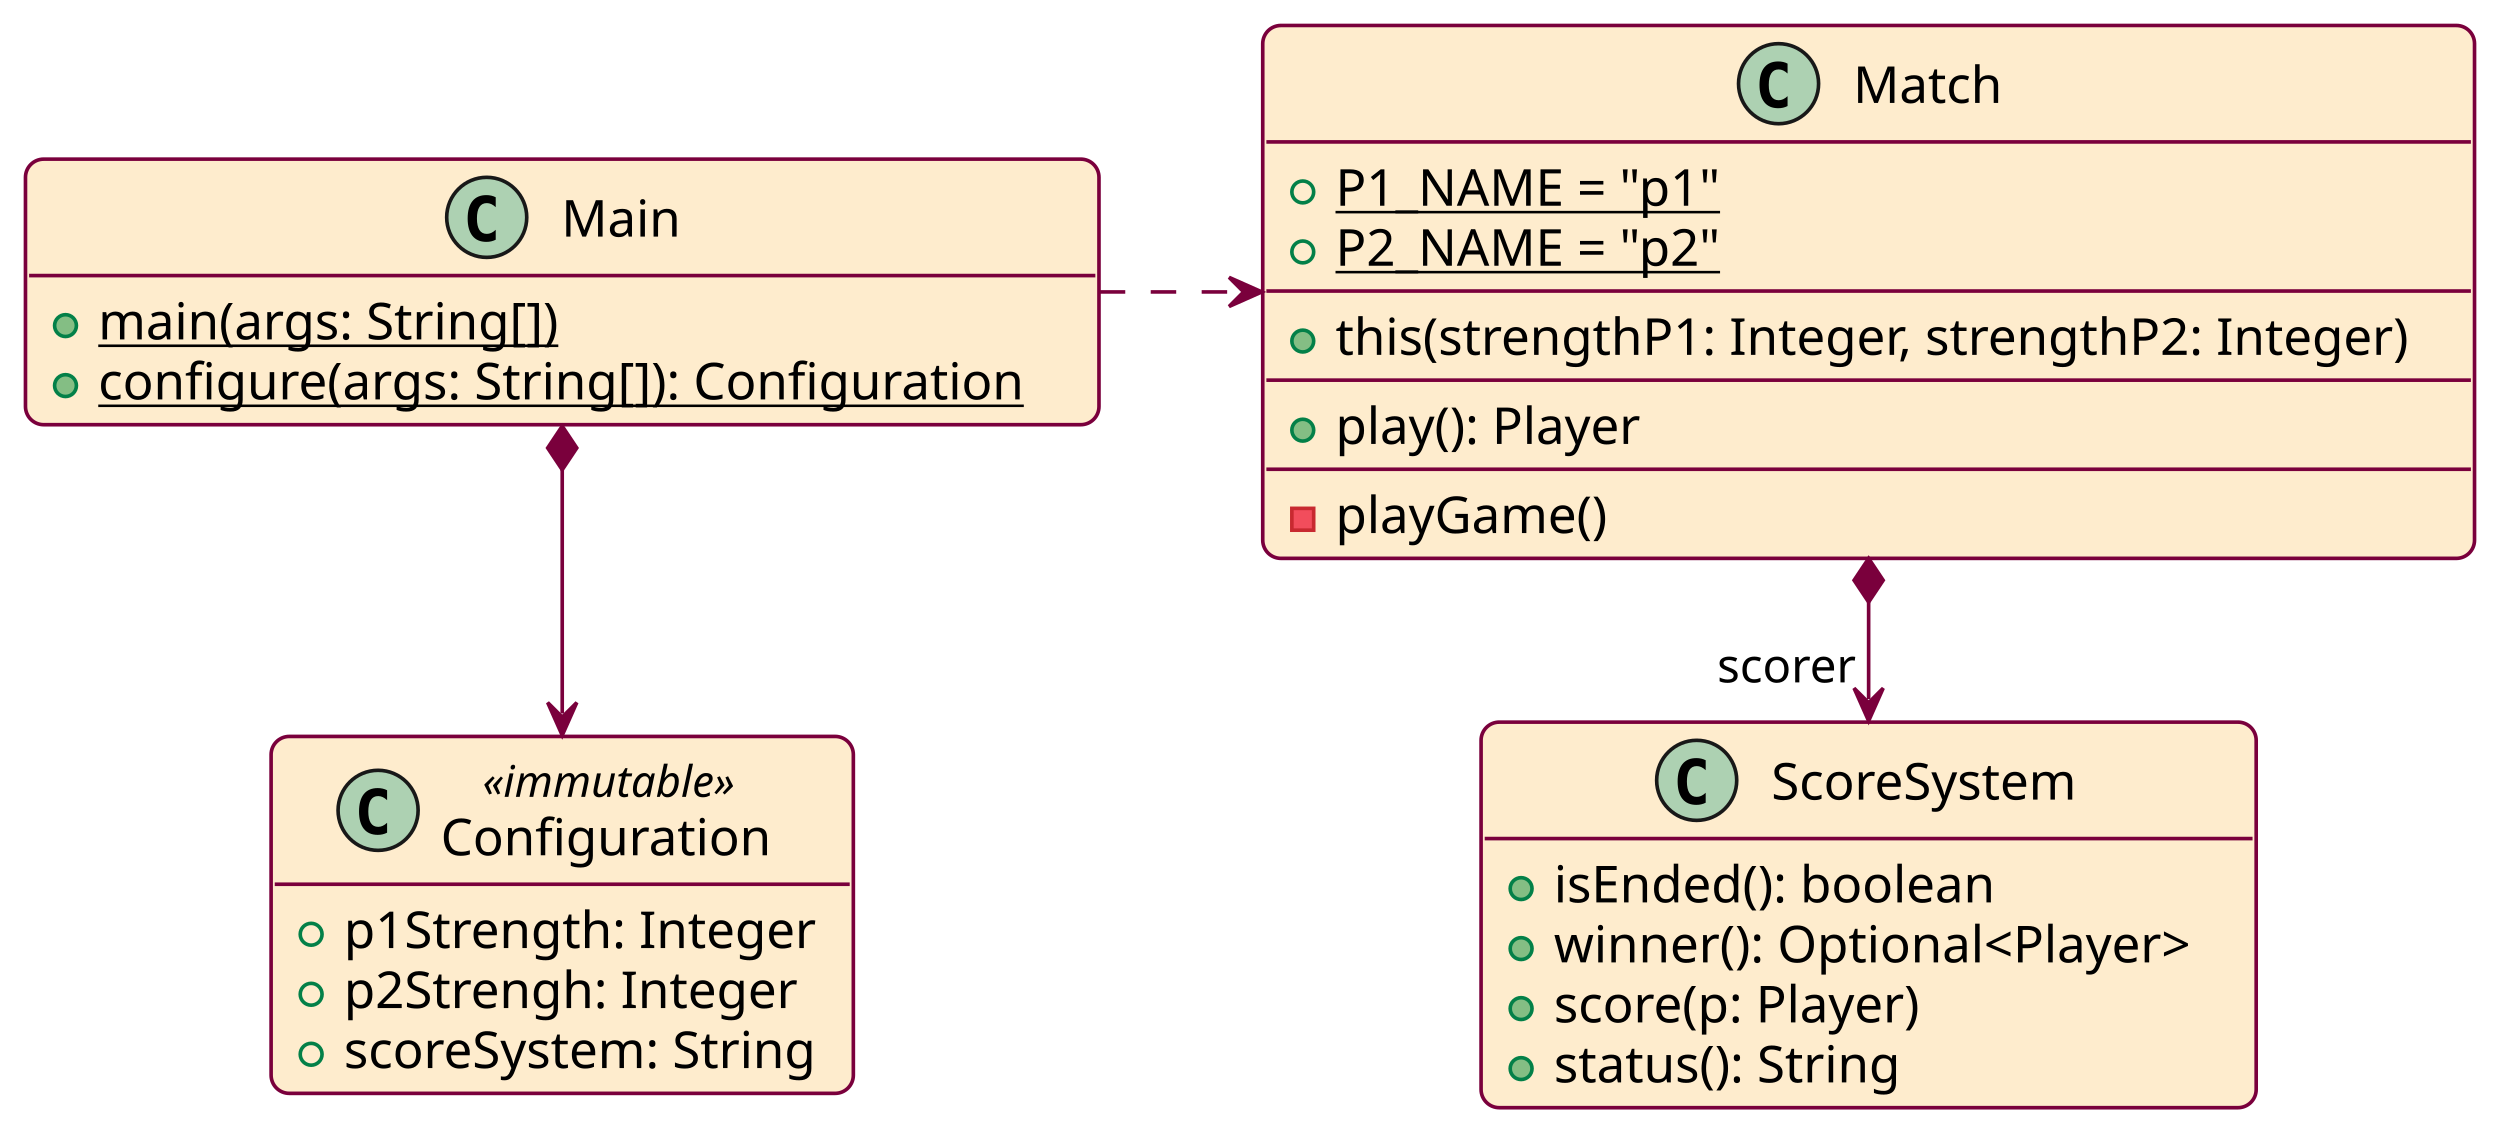
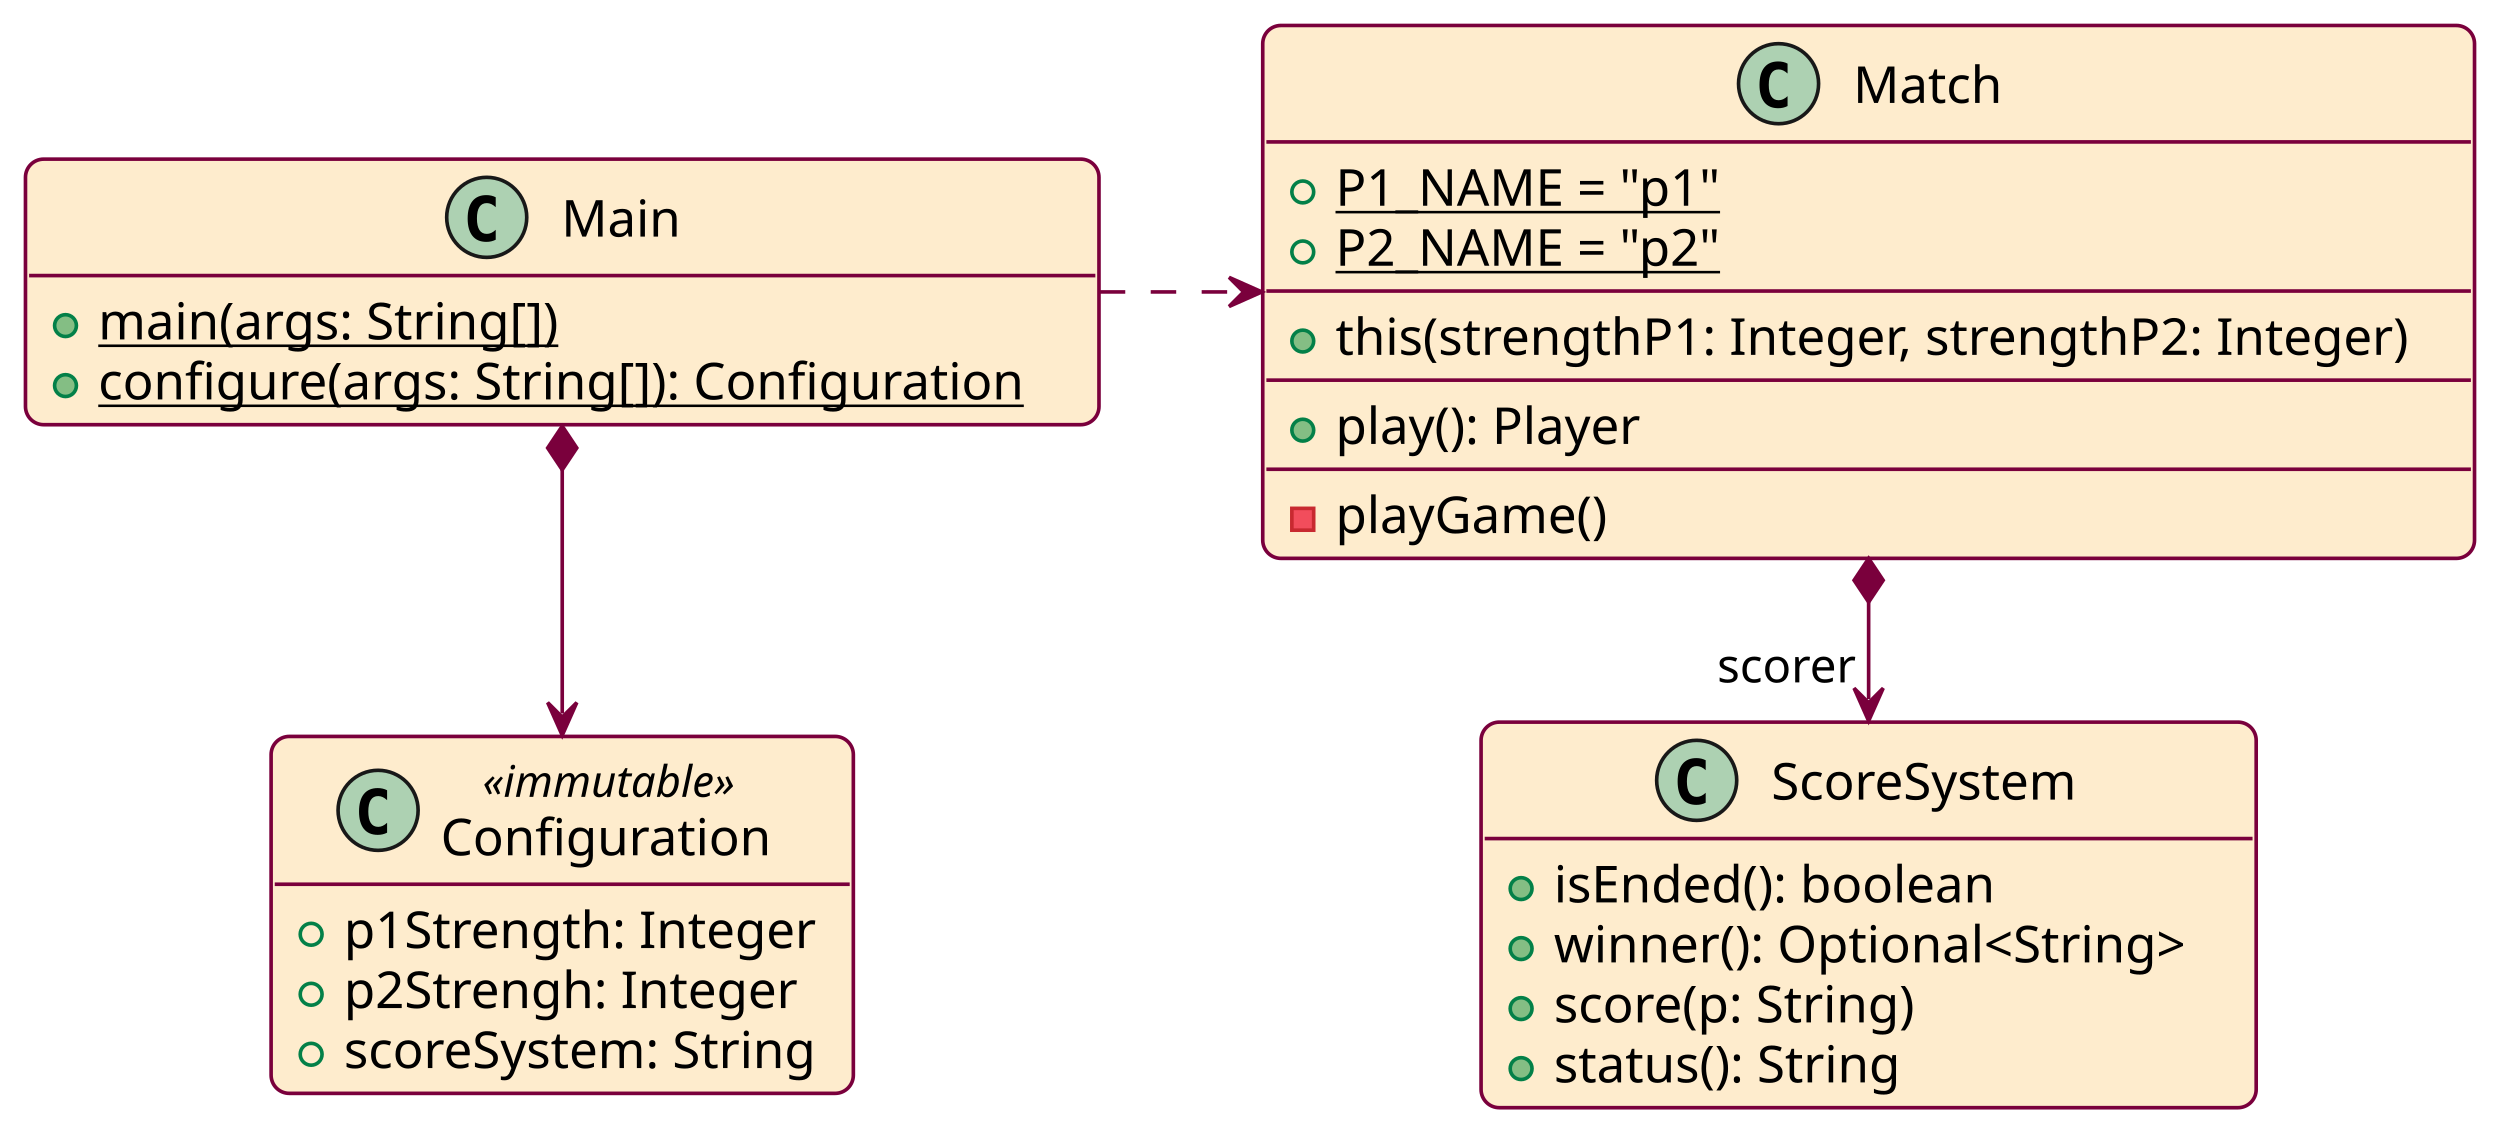
<svg xmlns="http://www.w3.org/2000/svg" contentStyleType="text/css" height="311px" preserveAspectRatio="none" style="width:687px;height:311px;background:#FFFFFF;" version="1.1" viewBox="0 0 687 311" width="687px" zoomAndPan="magnify">
  <defs />
  <g>
    <g id="elem_Main">
      <rect codeLine="2" fill="#FEECCD" height="72.977" id="Main" rx="5" ry="5" style="stroke:#7A003C;stroke-width:1.0;" width="295" x="7" y="43.73" />
      <ellipse cx="133.75" cy="59.73" fill="#ADD1B2" rx="11" ry="11" style="stroke:#181818;stroke-width:1.0;" />
      <path d="M136.223,65.873 Q135.642,66.172 135.003,66.321 Q134.364,66.471 133.658,66.471 Q131.151,66.471 129.832,64.819 Q128.512,63.167 128.512,60.046 Q128.512,56.916 129.832,55.265 Q131.151,53.613 133.658,53.613 Q134.364,53.613 135.011,53.762 Q135.659,53.912 136.223,54.211 L136.223,56.933 Q135.592,56.352 134.999,56.082 Q134.405,55.812 133.774,55.812 Q132.43,55.812 131.745,56.879 Q131.06,57.946 131.06,60.046 Q131.06,62.138 131.745,63.204 Q132.43,64.271 133.774,64.271 Q134.405,64.271 134.999,64.001 Q135.592,63.731 136.223,63.15 Z " fill="#000000" />
      <text fill="#000000" font-family="sans-serif" font-size="14" lengthAdjust="spacing" textLength="33" x="154.25" y="65.021">Main</text>
      <line style="stroke:#7A003C;stroke-width:1.0;" x1="8" x2="301" y1="75.73" y2="75.73" />
      <ellipse cx="18" cy="89.474" fill="#84BE84" rx="3" ry="3" style="stroke:#038048;stroke-width:1.0;" />
      <text fill="#000000" font-family="sans-serif" font-size="14" lengthAdjust="spacing" text-decoration="underline" textLength="133" x="27" y="93.265">main(args: String[])</text>
      <ellipse cx="18" cy="105.962" fill="#84BE84" rx="3" ry="3" style="stroke:#038048;stroke-width:1.0;" />
      <text fill="#000000" font-family="sans-serif" font-size="14" lengthAdjust="spacing" text-decoration="underline" textLength="269" x="27" y="109.753">configure(args: String[]): Configuration</text>
    </g>
    <g id="elem_Configuration">
      <rect codeLine="7" fill="#FEECCD" height="98.086" id="Configuration" rx="5" ry="5" style="stroke:#7A003C;stroke-width:1.0;" width="160" x="74.5" y="202.37" />
      <ellipse cx="103.9" cy="222.68" fill="#ADD1B2" rx="11" ry="11" style="stroke:#181818;stroke-width:1.0;" />
      <path d="M106.373,228.824 Q105.792,229.122 105.153,229.272 Q104.514,229.421 103.808,229.421 Q101.301,229.421 99.981,227.769 Q98.662,226.118 98.662,222.996 Q98.662,219.867 99.981,218.215 Q101.301,216.563 103.808,216.563 Q104.514,216.563 105.161,216.713 Q105.809,216.862 106.373,217.161 L106.373,219.884 Q105.742,219.303 105.149,219.033 Q104.555,218.763 103.924,218.763 Q102.58,218.763 101.895,219.83 Q101.21,220.896 101.21,222.996 Q101.21,225.088 101.895,226.155 Q102.58,227.222 103.924,227.222 Q104.555,227.222 105.149,226.952 Q105.742,226.682 106.373,226.101 Z " fill="#000000" />
      <text fill="#000000" font-family="sans-serif" font-size="12" font-style="italic" lengthAdjust="spacing" textLength="73" x="132.6" y="218.972">«immutable»</text>
      <text fill="#000000" font-family="sans-serif" font-size="14" lengthAdjust="spacing" textLength="96" x="121.1" y="235.038">Configuration</text>
      <line style="stroke:#7A003C;stroke-width:1.0;" x1="75.5" x2="233.5" y1="242.991" y2="242.991" />
      <ellipse cx="85.5" cy="256.735" fill="none" rx="3" ry="3" style="stroke:#038048;stroke-width:1.0;" />
      <text fill="#000000" font-family="sans-serif" font-size="14" lengthAdjust="spacing" textLength="134" x="94.5" y="260.526">p1Strength: Integer</text>
      <ellipse cx="85.5" cy="273.224" fill="none" rx="3" ry="3" style="stroke:#038048;stroke-width:1.0;" />
      <text fill="#000000" font-family="sans-serif" font-size="14" lengthAdjust="spacing" textLength="129" x="94.5" y="277.014">p2Strengh: Integer</text>
      <ellipse cx="85.5" cy="289.712" fill="none" rx="3" ry="3" style="stroke:#038048;stroke-width:1.0;" />
      <text fill="#000000" font-family="sans-serif" font-size="14" lengthAdjust="spacing" textLength="134" x="94.5" y="293.503">scoreSystem: String</text>
    </g>
    <g id="elem_Match">
      <rect codeLine="16" fill="#FEECCD" height="146.441" id="Match" rx="5" ry="5" style="stroke:#7A003C;stroke-width:1.0;" width="333" x="347" y="7" />
      <ellipse cx="488.75" cy="23" fill="#ADD1B2" rx="11" ry="11" style="stroke:#181818;stroke-width:1.0;" />
      <path d="M491.223,29.143 Q490.642,29.442 490.003,29.591 Q489.364,29.741 488.658,29.741 Q486.151,29.741 484.832,28.089 Q483.512,26.437 483.512,23.316 Q483.512,20.186 484.832,18.535 Q486.151,16.883 488.658,16.883 Q489.364,16.883 490.011,17.032 Q490.659,17.182 491.223,17.48 L491.223,20.203 Q490.592,19.622 489.999,19.352 Q489.405,19.082 488.774,19.082 Q487.43,19.082 486.745,20.149 Q486.06,21.216 486.06,23.316 Q486.06,25.408 486.745,26.474 Q487.43,27.541 488.774,27.541 Q489.405,27.541 489.999,27.271 Q490.592,27.002 491.223,26.42 Z " fill="#000000" />
      <text fill="#000000" font-family="sans-serif" font-size="14" lengthAdjust="spacing" textLength="41" x="509.25" y="28.291">Match</text>
      <line style="stroke:#7A003C;stroke-width:1.0;" x1="348" x2="679" y1="39" y2="39" />
      <ellipse cx="358" cy="52.744" fill="none" rx="3" ry="3" style="stroke:#038048;stroke-width:1.0;" />
      <text fill="#000000" font-family="sans-serif" font-size="14" lengthAdjust="spacing" text-decoration="underline" textLength="111" x="367" y="56.535">P1_NAME = "p1"</text>
      <ellipse cx="358" cy="69.232" fill="none" rx="3" ry="3" style="stroke:#038048;stroke-width:1.0;" />
      <text fill="#000000" font-family="sans-serif" font-size="14" lengthAdjust="spacing" text-decoration="underline" textLength="111" x="367" y="73.023">P2_NAME = "p2"</text>
      <line style="stroke:#7A003C;stroke-width:1.0;" x1="348" x2="679" y1="79.977" y2="79.977" />
      <ellipse cx="358" cy="93.721" fill="#84BE84" rx="3" ry="3" style="stroke:#038048;stroke-width:1.0;" />
      <text fill="#000000" font-family="sans-serif" font-size="14" lengthAdjust="spacing" textLength="307" x="367" y="97.512">this(strengthP1: Integer, strengthP2: Integer)</text>
      <line style="stroke:#7A003C;stroke-width:1.0;" x1="348" x2="679" y1="104.465" y2="104.465" />
      <ellipse cx="358" cy="118.209" fill="#84BE84" rx="3" ry="3" style="stroke:#038048;stroke-width:1.0;" />
      <text fill="#000000" font-family="sans-serif" font-size="14" lengthAdjust="spacing" textLength="87" x="367" y="122">play(): Player</text>
      <line style="stroke:#7A003C;stroke-width:1.0;" x1="348" x2="679" y1="128.953" y2="128.953" />
      <rect fill="#F24D5C" height="6" style="stroke:#C82930;stroke-width:1.0;" width="6" x="355" y="139.697" />
      <text fill="#000000" font-family="sans-serif" font-size="14" lengthAdjust="spacing" textLength="77" x="367" y="146.488">playGame()</text>
    </g>
    <g id="elem_ScoreSystem">
      <rect codeLine="27" fill="#FEECCD" height="105.953" id="ScoreSystem" rx="5" ry="5" style="stroke:#7A003C;stroke-width:1.0;" width="213" x="407" y="198.44" />
      <ellipse cx="466.25" cy="214.44" fill="#ADD1B2" rx="11" ry="11" style="stroke:#181818;stroke-width:1.0;" />
      <path d="M468.723,220.583 Q468.142,220.882 467.503,221.031 Q466.864,221.181 466.158,221.181 Q463.651,221.181 462.332,219.529 Q461.012,217.877 461.012,214.756 Q461.012,211.626 462.332,209.975 Q463.651,208.323 466.158,208.323 Q466.864,208.323 467.511,208.472 Q468.159,208.622 468.723,208.921 L468.723,211.643 Q468.092,211.062 467.499,210.792 Q466.905,210.523 466.274,210.523 Q464.93,210.523 464.245,211.589 Q463.56,212.656 463.56,214.756 Q463.56,216.848 464.245,217.914 Q464.93,218.981 466.274,218.981 Q466.905,218.981 467.499,218.711 Q468.092,218.441 468.723,217.86 Z " fill="#000000" />
      <text fill="#000000" font-family="sans-serif" font-size="14" lengthAdjust="spacing" textLength="86" x="486.75" y="219.731">ScoreSystem</text>
      <line style="stroke:#7A003C;stroke-width:1.0;" x1="408" x2="619" y1="230.44" y2="230.44" />
      <ellipse cx="418" cy="244.184" fill="#84BE84" rx="3" ry="3" style="stroke:#038048;stroke-width:1.0;" />
      <text fill="#000000" font-family="sans-serif" font-size="14" lengthAdjust="spacing" textLength="128" x="427" y="247.975">isEnded(): boolean</text>
      <ellipse cx="418" cy="260.672" fill="#84BE84" rx="3" ry="3" style="stroke:#038048;stroke-width:1.0;" />
-       <text fill="#000000" font-family="sans-serif" font-size="14" lengthAdjust="spacing" textLength="187" x="427" y="264.463">winner(): Optional&lt;Player&gt;</text>
+       <text fill="#000000" font-family="sans-serif" font-size="14" lengthAdjust="spacing" textLength="187" x="427" y="264.463">winner(): Optional&lt;String&gt;</text>
      <ellipse cx="418" cy="277.161" fill="#84BE84" rx="3" ry="3" style="stroke:#038048;stroke-width:1.0;" />
-       <text fill="#000000" font-family="sans-serif" font-size="14" lengthAdjust="spacing" textLength="105" x="427" y="280.952">score(p: Player)</text>
+       <text fill="#000000" font-family="sans-serif" font-size="14" lengthAdjust="spacing" textLength="105" x="427" y="280.952">score(p: String)</text>
      <ellipse cx="418" cy="293.649" fill="#84BE84" rx="3" ry="3" style="stroke:#038048;stroke-width:1.0;" />
      <text fill="#000000" font-family="sans-serif" font-size="14" lengthAdjust="spacing" textLength="100" x="427" y="297.44">status(): String</text>
    </g>
    <g id="link_Main_Configuration">
      <path codeLine="14" d="M154.5,129.1 C154.5,153.83 154.5,169 154.5,196.06 " fill="none" id="Main-Configuration" style="stroke:#7A003C;stroke-width:1.0;" />
      <polygon fill="#7A003C" points="154.5,117.1,150.5,123.1,154.5,129.1,158.5,123.1,154.5,117.1" style="stroke:#7A003C;stroke-width:1.0;" />
      <polygon fill="#7A003C" points="154.5,202.06,158.5,193.06,154.5,197.06,150.5,193.06,154.5,202.06" style="stroke:#7A003C;stroke-width:1.0;" />
    </g>
    <g id="link_Main_Match">
      <path codeLine="34" d="M302.22,80.22 C315.49,80.22 325.69,80.22 340.75,80.22 " fill="none" id="Main-to-Match" style="stroke:#7A003C;stroke-width:1.0;stroke-dasharray:7.0,7.0;" />
      <polygon fill="#7A003C" points="346.75,80.22,337.75,76.22,341.75,80.22,337.75,84.22,346.75,80.22" style="stroke:#7A003C;stroke-width:1.0;" />
    </g>
    <g id="link_Match_ScoreSystem">
      <path codeLine="37" d="M513.5,165.46 C513.5,180.46 513.5,177.99 513.5,192.11 " fill="none" id="Match-ScoreSystem" style="stroke:#7A003C;stroke-width:1.0;" />
      <polygon fill="#7A003C" points="513.5,153.46,509.5,159.46,513.5,165.46,517.5,159.46,513.5,153.46" style="stroke:#7A003C;stroke-width:1.0;" />
      <polygon fill="#7A003C" points="513.5,198.11,517.5,189.11,513.5,193.11,509.5,189.11,513.5,198.11" style="stroke:#7A003C;stroke-width:1.0;" />
      <text fill="#000000" font-family="sans-serif" font-size="13" lengthAdjust="spacing" textLength="39" x="471.88" y="187.528">scorer</text>
    </g>
  </g>
</svg>
